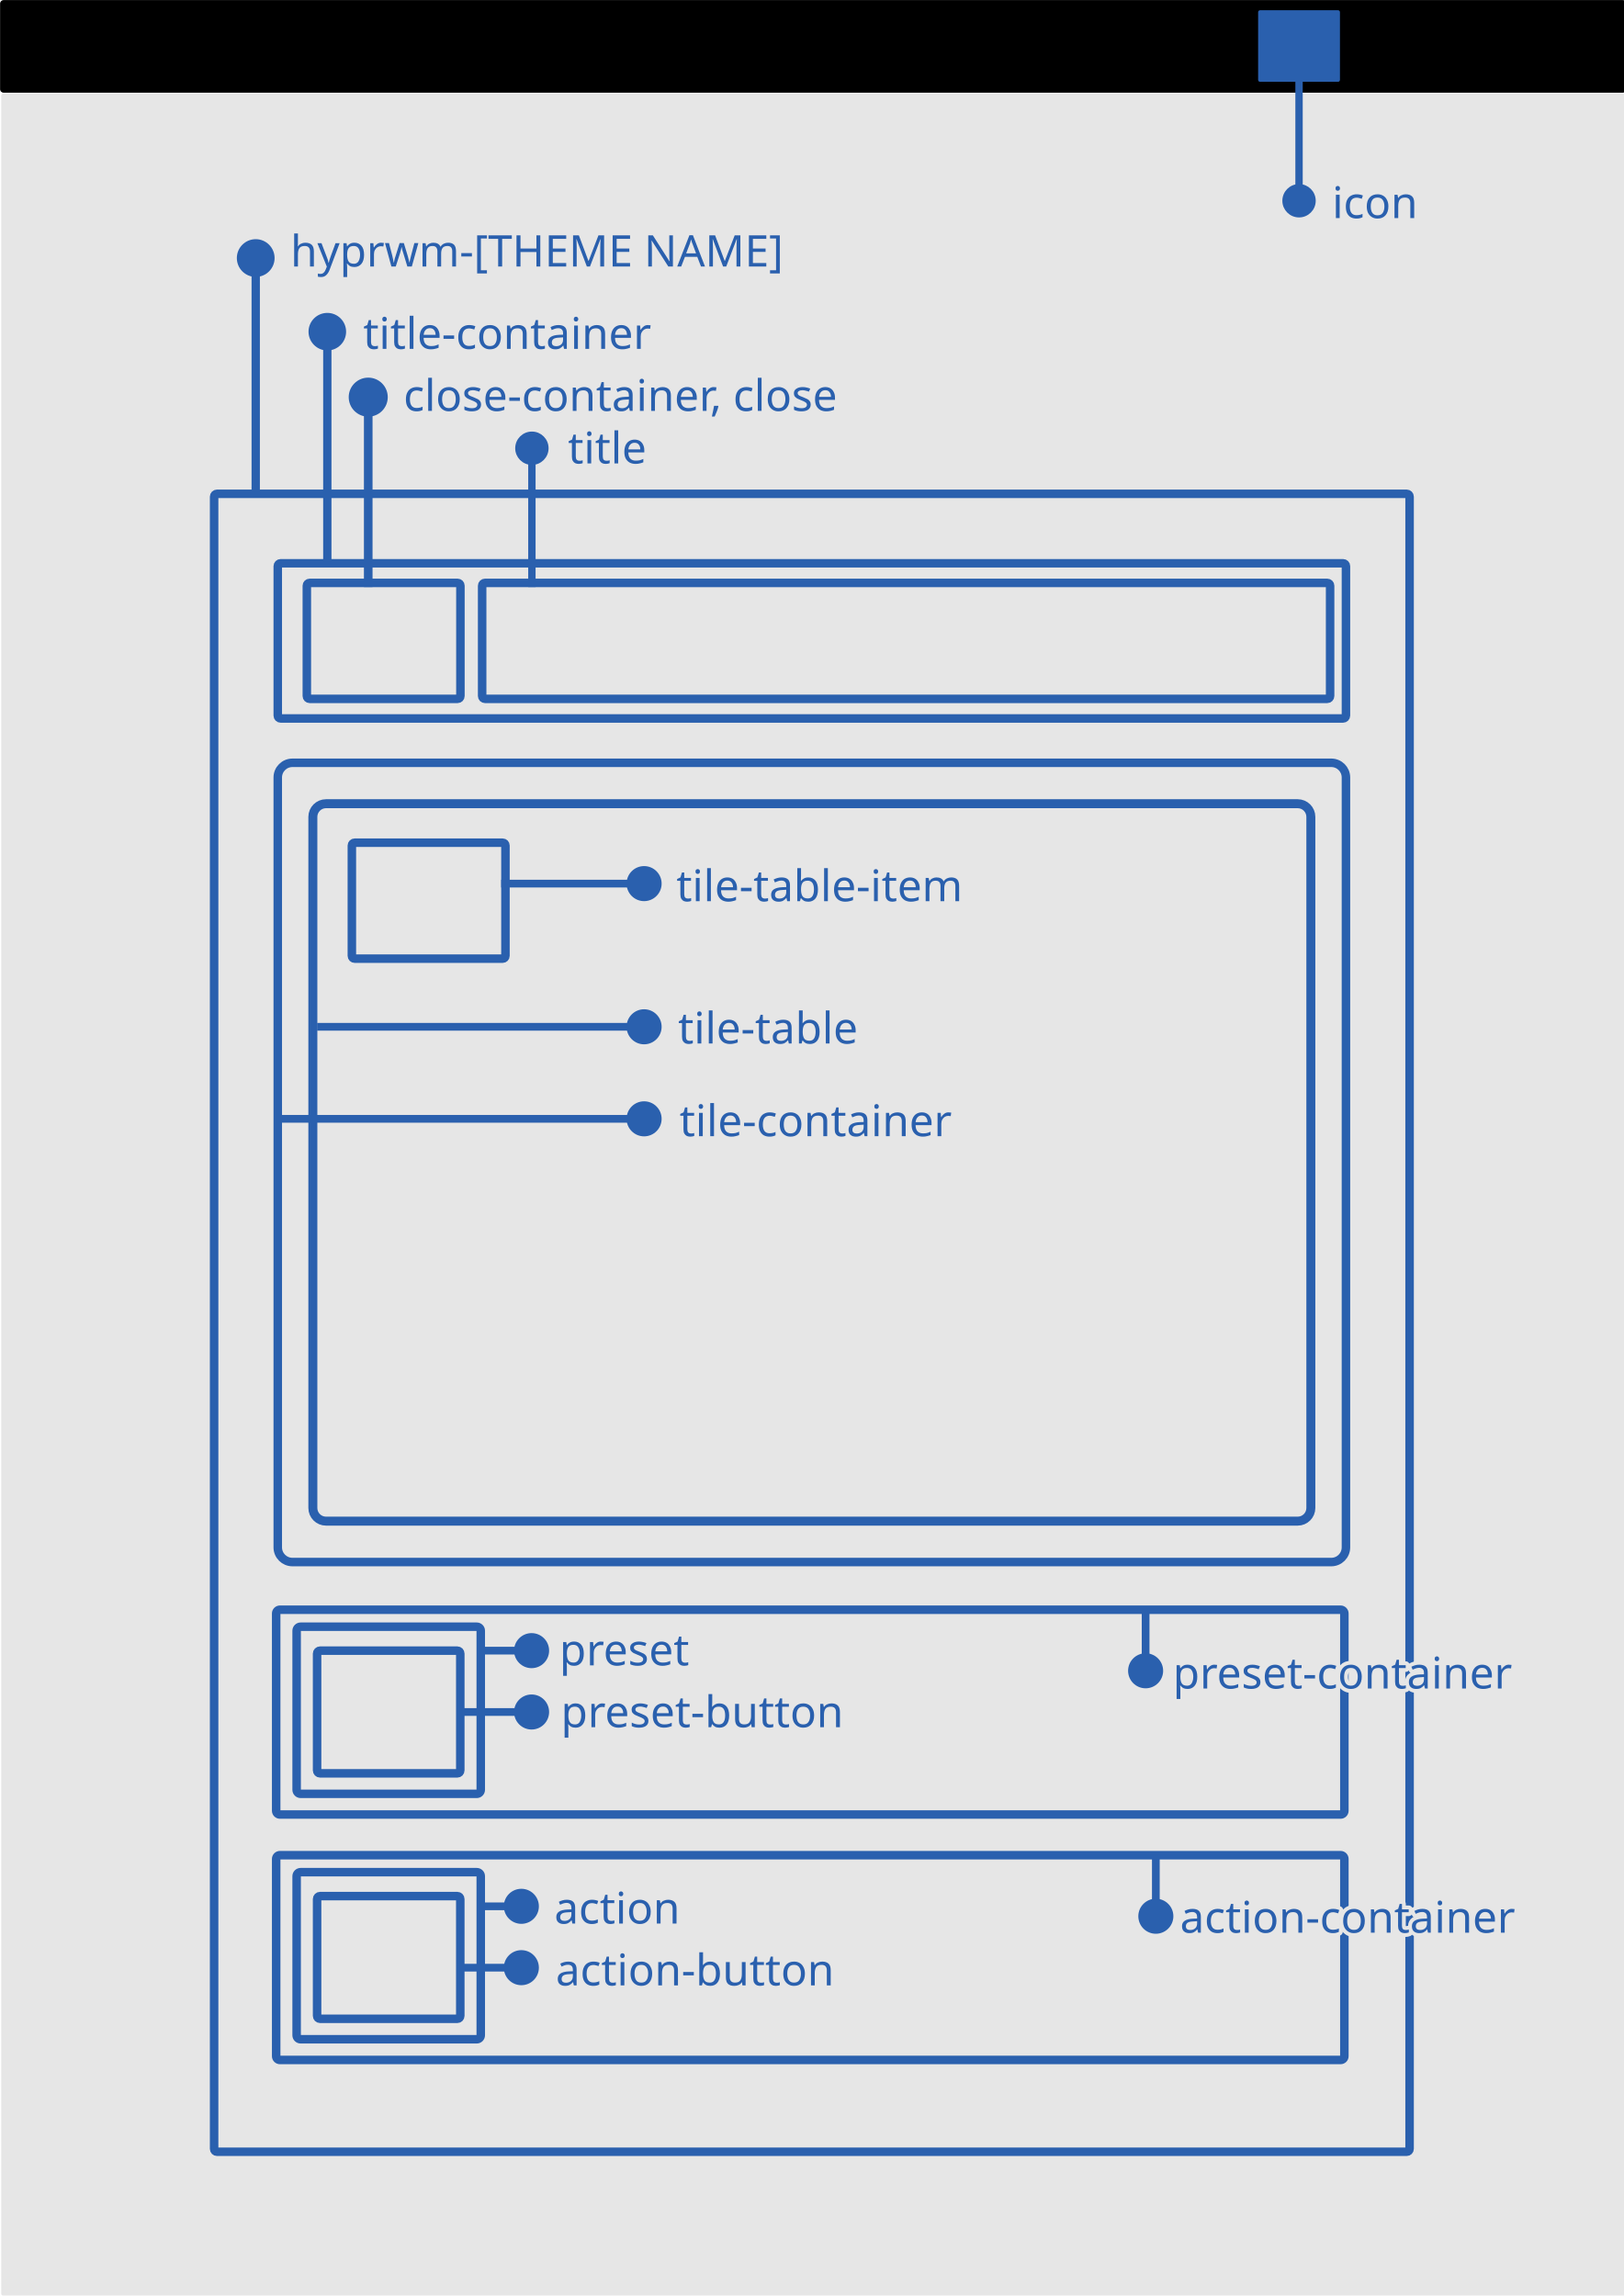
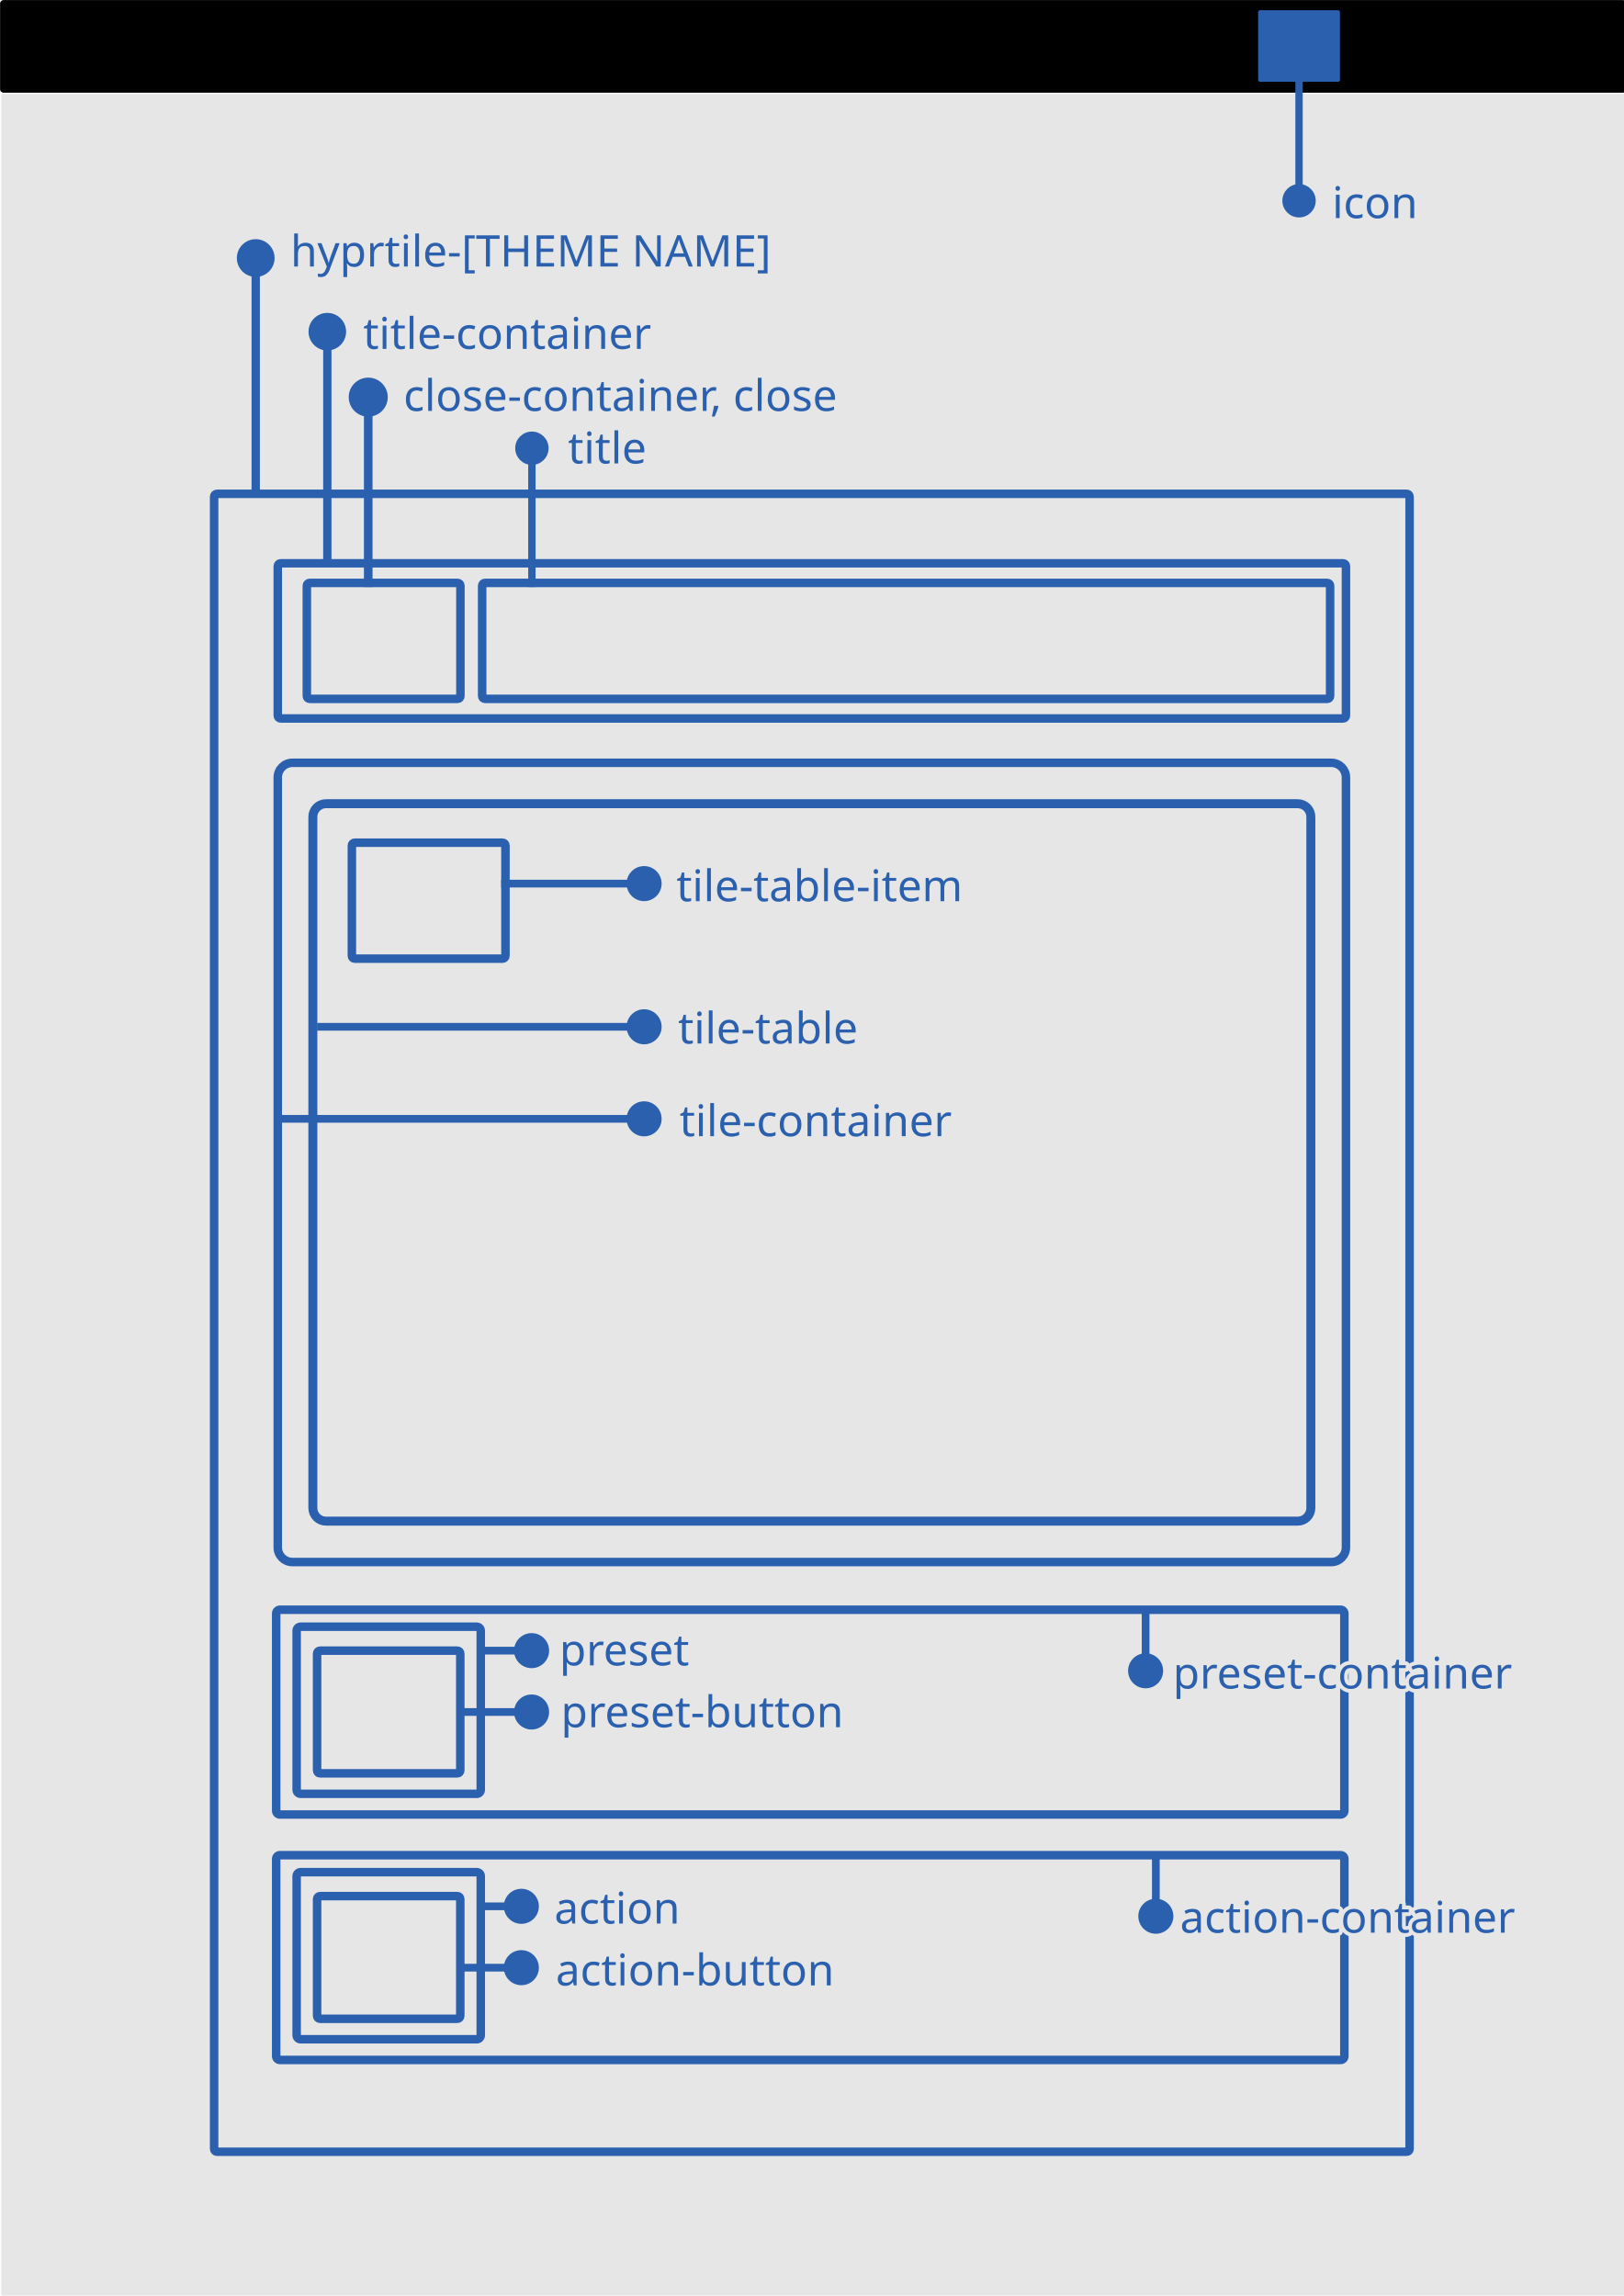
<svg xmlns="http://www.w3.org/2000/svg" width="210mm" height="297mm" viewBox="0 0 210 297" version="1.1" id="svg5">
  <defs id="defs2">
    <marker style="overflow:visible" id="DotM" refX="0.0" refY="0.0" orient="auto">
      <path transform="scale(0.4) translate(7.4, 1)" style="fill-rule:evenodd;fill:context-stroke;stroke:context-stroke;stroke-width:1.0pt" d="M -2.5,-1.0 C -2.5,1.76 -4.74,4.0 -7.5,4.0 C -10.26,4.0 -12.5,1.76 -12.5,-1.0 C -12.5,-3.76 -10.26,-6.0 -7.5,-6.0 C -4.74,-6.0 -2.5,-3.76 -2.5,-1.0 z " id="path2743" />
    </marker>
    <marker style="overflow:visible" id="DiamondSend" refX="0.0" refY="0.0" orient="auto">
      <path transform="scale(0.2) translate(-6,0)" style="fill-rule:evenodd;fill:context-stroke;stroke:context-stroke;stroke-width:1.0pt" d="M 0,-7.071 L -7.071,0 L 0,7.071 L 7.071,0 L 0,-7.071 z " id="path2782" />
    </marker>
    <marker style="overflow:visible" id="TriangleOutM" refX="0.0" refY="0.0" orient="auto">
      <path transform="scale(0.4)" style="fill-rule:evenodd;fill:context-stroke;stroke:context-stroke;stroke-width:1.0pt" d="M 5.77,0.0 L -2.88,5.0 L -2.88,-5.0 L 5.77,0.0 z " id="path2824" />
    </marker>
    <marker style="overflow:visible" id="DotM-8" refX="0" refY="0" orient="auto">
      <path transform="matrix(0.4,0,0,0.4,2.96,0.4)" style="fill:context-stroke;fill-rule:evenodd;stroke:context-stroke;stroke-width:1pt" d="m -2.5,-1 c 0,2.76 -2.24,5 -5,5 -2.76,0 -5,-2.24 -5,-5 0,-2.76 2.24,-5 5,-5 2.76,0 5,2.24 5,5 z" id="path2743-4" />
    </marker>
  </defs>
  <g id="layer1">
    <rect style="opacity:1;fill:#e6e6e6;fill-opacity:1;stroke:#ffffff;stroke-width:0.3;stroke-linecap:round;stroke-linejoin:round;stroke-miterlimit:4;stroke-dasharray:none;stroke-opacity:1;paint-order:normal" id="rect105298" width="210.654" height="285.091" x="0.011" y="11.992" ry="0.355" />
    <rect style="opacity:1;fill:none;fill-opacity:1;stroke:#2a60ae;stroke-width:1.1;stroke-linecap:round;stroke-linejoin:round;stroke-miterlimit:4;stroke-dasharray:none;stroke-opacity:1;paint-order:normal" id="rect1716" width="154.615" height="214.463" x="27.693" y="63.878" ry="0.367" />
    <rect style="opacity:1;fill:none;fill-opacity:1;stroke:#2a60ae;stroke-width:1.1;stroke-linecap:round;stroke-linejoin:round;stroke-miterlimit:4;stroke-dasharray:none;stroke-opacity:1;paint-order:normal" id="rect1718" width="138.153" height="20.074" x="35.924" y="72.864" ry="0.369" />
    <rect style="opacity:1;fill:none;fill-opacity:1;stroke:#2a60ae;stroke-width:1.1;stroke-linecap:round;stroke-linejoin:round;stroke-miterlimit:4;stroke-dasharray:none;stroke-opacity:1;paint-order:normal" id="rect1718-3" width="138.153" height="103.388" x="35.924" y="98.672" ry="1.899" />
    <rect style="opacity:1;fill:none;fill-opacity:1;stroke:#2a60ae;stroke-width:1.162;stroke-linecap:round;stroke-linejoin:round;stroke-miterlimit:4;stroke-dasharray:none;stroke-opacity:1;paint-order:normal" id="rect1718-3-3" width="129.076" height="92.804" x="40.462" y="103.964" ry="1.704" />
    <rect style="opacity:1;fill:none;fill-opacity:1;stroke:#2a60ae;stroke-width:1.1;stroke-linecap:round;stroke-linejoin:round;stroke-miterlimit:4;stroke-dasharray:none;stroke-opacity:1;paint-order:normal" id="rect1718-3-6" width="138.153" height="26.49" x="35.719" y="208.227" ry="0.487" />
    <rect style="opacity:1;fill:none;fill-opacity:1;stroke:#2a60ae;stroke-width:1.1;stroke-linecap:round;stroke-linejoin:round;stroke-miterlimit:4;stroke-dasharray:none;stroke-opacity:1;paint-order:normal" id="rect1720" width="19.863" height="15" x="39.684" y="75.401" ry="0.36" />
    <rect style="opacity:1;fill:none;fill-opacity:1;stroke:#2a60ae;stroke-width:1.1;stroke-linecap:round;stroke-linejoin:round;stroke-miterlimit:4;stroke-dasharray:none;stroke-opacity:1;paint-order:normal" id="rect1720-5" width="19.863" height="15" x="45.508" y="109.008" ry="0.36" />
    <rect style="opacity:1;fill:none;fill-opacity:1;stroke:#2a60ae;stroke-width:1.1;stroke-linecap:round;stroke-linejoin:round;stroke-miterlimit:4;stroke-dasharray:none;stroke-opacity:1;paint-order:normal" id="rect1720-5-6" width="23.813" height="21.615" x="38.365" y="210.425" ry="0.519" />
    <rect style="opacity:1;fill:none;fill-opacity:1;stroke:#2a60ae;stroke-width:1.1;stroke-linecap:round;stroke-linejoin:round;stroke-miterlimit:4;stroke-dasharray:none;stroke-opacity:1;paint-order:normal" id="rect1720-5-6-2" width="18.521" height="15.875" x="41.01" y="213.519" ry="0.381" />
    <rect style="opacity:1;fill:none;fill-opacity:1;stroke:#2a60ae;stroke-width:1.1;stroke-linecap:round;stroke-linejoin:round;stroke-miterlimit:4;stroke-dasharray:none;stroke-opacity:1;paint-order:normal" id="rect1718-3-6-9" width="138.153" height="26.49" x="35.719" y="239.977" ry="0.487" />
    <rect style="opacity:1;fill:none;fill-opacity:1;stroke:#2a60ae;stroke-width:1.1;stroke-linecap:round;stroke-linejoin:round;stroke-miterlimit:4;stroke-dasharray:none;stroke-opacity:1;paint-order:normal" id="rect1720-5-6-1" width="23.813" height="21.615" x="38.365" y="242.175" ry="0.519" />
    <rect style="opacity:1;fill:none;fill-opacity:1;stroke:#2a60ae;stroke-width:1.1;stroke-linecap:round;stroke-linejoin:round;stroke-miterlimit:4;stroke-dasharray:none;stroke-opacity:1;paint-order:normal" id="rect1720-5-6-2-2" width="18.521" height="15.875" x="41.01" y="245.269" ry="0.381" />
    <rect style="opacity:1;fill:none;fill-opacity:1;stroke:#2a60ae;stroke-width:1.1;stroke-linecap:round;stroke-linejoin:round;stroke-miterlimit:4;stroke-dasharray:none;stroke-opacity:1;paint-order:normal" id="rect1722" width="109.67" height="15" x="62.358" y="75.401" ry="0.365" />
    <path style="fill:none;stroke:#2a60ae;stroke-width:1.077;stroke-linecap:butt;stroke-linejoin:miter;stroke-miterlimit:4;stroke-dasharray:none;stroke-opacity:1;marker-end:url(#DotM)" d="M 33.073,64.029 V 33.337" id="path2957" />
    <path style="fill:none;stroke:#2a60ae;stroke-width:1.072;stroke-linecap:butt;stroke-linejoin:miter;stroke-miterlimit:4;stroke-dasharray:none;stroke-opacity:1;marker-end:url(#DotM)" d="M 42.333,73.29 V 42.862" id="path2959" />
    <path style="fill:none;stroke:#2a60ae;stroke-width:1.114;stroke-linecap:butt;stroke-linejoin:miter;stroke-miterlimit:4;stroke-dasharray:none;stroke-opacity:1;marker-end:url(#DotM)" d="M 47.625,75.935 V 51.329" id="path2961" />
    <path style="fill:none;stroke:#2a60ae;stroke-width:0.952;stroke-linecap:butt;stroke-linejoin:miter;stroke-miterlimit:4;stroke-dasharray:none;stroke-opacity:1;marker-end:url(#DotM)" d="M 68.792,75.935 V 57.944" id="path2963" />
    <path style="fill:none;stroke:#2a60ae;stroke-width:1;stroke-linecap:butt;stroke-linejoin:miter;stroke-miterlimit:4;stroke-dasharray:none;stroke-opacity:1;marker-end:url(#DotM)" d="M 64.823,114.3 H 83.344" id="path2965" />
    <path style="fill:none;stroke:#2a60ae;stroke-width:1;stroke-linecap:butt;stroke-linejoin:miter;stroke-miterlimit:4;stroke-dasharray:none;stroke-opacity:1;marker-end:url(#DotM)" d="M 41.01,132.821 H 83.344" id="path2967" />
    <path style="fill:none;stroke:#2a60ae;stroke-width:1;stroke-linecap:butt;stroke-linejoin:miter;stroke-miterlimit:4;stroke-dasharray:none;stroke-opacity:1;marker-end:url(#DotM)" d="M 35.719,144.727 H 83.344" id="path2969" />
    <path style="fill:none;stroke:#2a60ae;stroke-width:1;stroke-linecap:butt;stroke-linejoin:miter;stroke-miterlimit:4;stroke-dasharray:none;stroke-opacity:1;marker-end:url(#DotM)" d="m 148.167,208.227 v 7.938" id="path2971" />
    <path style="fill:none;stroke:#2a60ae;stroke-width:1;stroke-linecap:butt;stroke-linejoin:miter;stroke-miterlimit:4;stroke-dasharray:none;stroke-opacity:1;marker-end:url(#DotM)" d="m 149.49,239.977 v 7.938" id="path2973" />
    <path style="fill:none;stroke:#2a60ae;stroke-width:1;stroke-linecap:butt;stroke-linejoin:miter;stroke-miterlimit:4;stroke-dasharray:none;stroke-opacity:1;marker-end:url(#DotM)" d="m 62.177,213.519 h 6.615" id="path2975" />
    <path style="fill:none;stroke:#2a60ae;stroke-width:1;stroke-linecap:butt;stroke-linejoin:miter;stroke-miterlimit:4;stroke-dasharray:none;stroke-opacity:1;marker-end:url(#DotM)" d="m 59.531,221.456 h 9.26" id="path2977" />
    <path style="fill:none;stroke:#2a60ae;stroke-width:1;stroke-linecap:butt;stroke-linejoin:miter;stroke-miterlimit:4;stroke-dasharray:none;stroke-opacity:1;marker-end:url(#DotM)" d="m 62.177,246.592 h 5.292" id="path2979" />
    <path style="fill:none;stroke:#2a60ae;stroke-width:1;stroke-linecap:butt;stroke-linejoin:miter;stroke-miterlimit:4;stroke-dasharray:none;stroke-opacity:1;marker-end:url(#DotM)" d="m 59.531,254.529 h 7.938" id="path2981" />
    <text xml:space="preserve" style="font-style:normal;font-variant:normal;font-weight:normal;font-stretch:normal;font-size:5.644px;line-height:1.25;font-family:sans-serif;-inkscape-font-specification:sans-serif;fill:#2a60ae;fill-opacity:1;stroke:#e6e6e6;stroke-width:1;stroke-miterlimit:4;stroke-dasharray:none;stroke-opacity:1;letter-spacing:0px;stroke-linejoin:round;stroke-linecap:butt;paint-order:stroke fill markers" x="37.563" y="34.479" id="text7221">
-       <tspan id="tspan7219" style="font-style:normal;font-variant:normal;font-weight:normal;font-stretch:normal;font-size:5.644px;font-family:sans-serif;-inkscape-font-specification:sans-serif;fill:#2a60ae;fill-opacity:1;stroke:#e6e6e6;stroke-width:1;stroke-miterlimit:4;stroke-dasharray:none;stroke-opacity:1;stroke-linejoin:round;stroke-linecap:butt;paint-order:stroke fill markers" x="37.563" y="34.479">hyprwm-[THEME NAME]</tspan>
+       <tspan id="tspan7219" style="font-style:normal;font-variant:normal;font-weight:normal;font-stretch:normal;font-size:5.644px;font-family:sans-serif;-inkscape-font-specification:sans-serif;fill:#2a60ae;fill-opacity:1;stroke:#e6e6e6;stroke-width:1;stroke-miterlimit:4;stroke-dasharray:none;stroke-opacity:1;stroke-linejoin:round;stroke-linecap:butt;paint-order:stroke fill markers" x="37.563" y="34.479">hyprtile-[THEME NAME]</tspan>
    </text>
    <text xml:space="preserve" style="font-style:normal;font-variant:normal;font-weight:normal;font-stretch:normal;font-size:5.644px;line-height:1.25;font-family:sans-serif;-inkscape-font-specification:sans-serif;fill:#2a60ae;fill-opacity:1;stroke:#e6e6e6;stroke-width:1;stroke-miterlimit:4;stroke-dasharray:none;stroke-opacity:1;letter-spacing:0px;stroke-linejoin:round;stroke-linecap:butt;paint-order:stroke fill markers" x="46.973" y="45.126" id="text7221-7">
      <tspan id="tspan7219-0" style="font-style:normal;font-variant:normal;font-weight:normal;font-stretch:normal;font-size:5.644px;font-family:sans-serif;-inkscape-font-specification:sans-serif;fill:#2a60ae;fill-opacity:1;stroke:#e6e6e6;stroke-width:1;stroke-miterlimit:4;stroke-dasharray:none;stroke-opacity:1;stroke-linejoin:round;stroke-linecap:butt;paint-order:stroke fill markers" x="46.973" y="45.126">title-container</tspan>
    </text>
    <text xml:space="preserve" style="font-style:normal;font-weight:normal;font-size:5.644px;line-height:1.25;font-family:sans-serif;fill:#2a60ae;fill-opacity:1;stroke:#e6e6e6;stroke-width:1;stroke-miterlimit:4;stroke-dasharray:none;stroke-opacity:1;-inkscape-font-specification:sans-serif;font-stretch:normal;font-variant:normal;letter-spacing:0px;stroke-linejoin:round;stroke-linecap:butt;paint-order:stroke fill markers" x="172.293" y="28.21" id="text7221-7-0">
      <tspan id="tspan7219-0-36" style="font-size:5.644px;fill:#2a60ae;fill-opacity:1;stroke:#e6e6e6;stroke-width:1;stroke-miterlimit:4;stroke-dasharray:none;stroke-opacity:1;-inkscape-font-specification:sans-serif;font-family:sans-serif;font-weight:normal;font-style:normal;font-stretch:normal;font-variant:normal;stroke-linejoin:round;stroke-linecap:butt;paint-order:stroke fill markers" x="172.293" y="28.21">icon</tspan>
    </text>
    <text xml:space="preserve" style="font-style:normal;font-variant:normal;font-weight:normal;font-stretch:normal;font-size:5.644px;line-height:1.25;font-family:sans-serif;-inkscape-font-specification:sans-serif;fill:#2a60ae;fill-opacity:1;stroke:#e6e6e6;stroke-width:1;stroke-miterlimit:4;stroke-dasharray:none;stroke-opacity:1;letter-spacing:0px;stroke-linejoin:round;stroke-linecap:butt;paint-order:stroke fill markers" x="52.188" y="53.147" id="text7221-7-9">
      <tspan id="tspan7219-0-3" style="font-style:normal;font-variant:normal;font-weight:normal;font-stretch:normal;font-size:5.644px;font-family:sans-serif;-inkscape-font-specification:sans-serif;fill:#2a60ae;fill-opacity:1;stroke:#e6e6e6;stroke-width:1;stroke-miterlimit:4;stroke-dasharray:none;stroke-opacity:1;stroke-linejoin:round;stroke-linecap:butt;paint-order:stroke fill markers" x="52.188" y="53.147">close-container, close</tspan>
    </text>
    <text xml:space="preserve" style="font-style:normal;font-variant:normal;font-weight:normal;font-stretch:normal;font-size:5.644px;line-height:1.25;font-family:sans-serif;-inkscape-font-specification:sans-serif;fill:#2a60ae;fill-opacity:1;stroke:#e6e6e6;stroke-width:1;stroke-miterlimit:4;stroke-dasharray:none;stroke-opacity:1;letter-spacing:0px;stroke-linejoin:round;stroke-linecap:butt;paint-order:stroke fill markers" x="73.453" y="59.947" id="text7221-7-9-6">
      <tspan id="tspan7219-0-3-0" style="font-style:normal;font-variant:normal;font-weight:normal;font-stretch:normal;font-size:5.644px;font-family:sans-serif;-inkscape-font-specification:sans-serif;fill:#2a60ae;fill-opacity:1;stroke:#e6e6e6;stroke-width:1;stroke-miterlimit:4;stroke-dasharray:none;stroke-opacity:1;stroke-linejoin:round;stroke-linecap:butt;paint-order:stroke fill markers" x="73.453" y="59.947">title</tspan>
    </text>
    <text xml:space="preserve" style="font-style:normal;font-variant:normal;font-weight:normal;font-stretch:normal;font-size:5.644px;line-height:1.25;font-family:sans-serif;-inkscape-font-specification:sans-serif;fill:#2a60ae;fill-opacity:1;stroke:#e6e6e6;stroke-width:1;stroke-miterlimit:4;stroke-dasharray:none;stroke-opacity:1;letter-spacing:0px;stroke-linejoin:round;stroke-linecap:butt;paint-order:stroke fill markers" x="151.693" y="218.413" id="text7221-7-9-6-0">
      <tspan id="tspan7219-0-3-0-23" style="font-style:normal;font-variant:normal;font-weight:normal;font-stretch:normal;font-size:5.644px;font-family:sans-serif;-inkscape-font-specification:sans-serif;fill:#2a60ae;fill-opacity:1;stroke:#e6e6e6;stroke-width:1;stroke-miterlimit:4;stroke-dasharray:none;stroke-opacity:1;stroke-linejoin:round;stroke-linecap:butt;paint-order:stroke fill markers" x="151.693" y="218.413">preset-container</tspan>
    </text>
    <text xml:space="preserve" style="font-style:normal;font-variant:normal;font-weight:normal;font-stretch:normal;font-size:5.644px;line-height:1.25;font-family:sans-serif;-inkscape-font-specification:sans-serif;fill:#2a60ae;fill-opacity:1;stroke:#e6e6e6;stroke-width:1;stroke-miterlimit:4;stroke-dasharray:none;stroke-opacity:1;letter-spacing:0px;stroke-linejoin:round;stroke-linecap:butt;paint-order:stroke fill markers" x="152.61" y="249.999" id="text7221-7-9-6-0-7">
      <tspan id="tspan7219-0-3-0-23-5" style="font-style:normal;font-variant:normal;font-weight:normal;font-stretch:normal;font-size:5.644px;font-family:sans-serif;-inkscape-font-specification:sans-serif;fill:#2a60ae;fill-opacity:1;stroke:#e6e6e6;stroke-width:1;stroke-miterlimit:4;stroke-dasharray:none;stroke-opacity:1;stroke-linejoin:round;stroke-linecap:butt;paint-order:stroke fill markers" x="152.61" y="249.999">action-container</tspan>
    </text>
    <text xml:space="preserve" style="font-style:normal;font-variant:normal;font-weight:normal;font-stretch:normal;font-size:5.644px;line-height:1.25;font-family:sans-serif;-inkscape-font-specification:sans-serif;fill:#2a60ae;fill-opacity:1;stroke:#e6e6e6;stroke-width:1;stroke-miterlimit:4;stroke-dasharray:none;stroke-opacity:1;letter-spacing:0px;stroke-linejoin:round;stroke-linecap:butt;paint-order:stroke fill markers" x="71.682" y="248.821" id="text7221-7-9-6-0-7-9">
      <tspan id="tspan7219-0-3-0-23-5-2" style="font-style:normal;font-variant:normal;font-weight:normal;font-stretch:normal;font-size:5.644px;font-family:sans-serif;-inkscape-font-specification:sans-serif;fill:#2a60ae;fill-opacity:1;stroke:#e6e6e6;stroke-width:1;stroke-miterlimit:4;stroke-dasharray:none;stroke-opacity:1;stroke-linejoin:round;stroke-linecap:butt;paint-order:stroke fill markers" x="71.682" y="248.821">action</tspan>
    </text>
    <text xml:space="preserve" style="font-style:normal;font-variant:normal;font-weight:normal;font-stretch:normal;font-size:5.644px;line-height:1.25;font-family:sans-serif;-inkscape-font-specification:sans-serif;fill:#2a60ae;fill-opacity:1;stroke:#e6e6e6;stroke-width:1;stroke-miterlimit:4;stroke-dasharray:none;stroke-opacity:1;letter-spacing:0px;stroke-linejoin:round;stroke-linecap:butt;paint-order:stroke fill markers" x="71.873" y="256.822" id="text7221-7-9-6-0-7-9-2-9">
      <tspan id="tspan7219-0-3-0-23-5-2-8-7" style="font-style:normal;font-variant:normal;font-weight:normal;font-stretch:normal;font-size:5.644px;font-family:sans-serif;-inkscape-font-specification:sans-serif;fill:#2a60ae;fill-opacity:1;stroke:#e6e6e6;stroke-width:1;stroke-miterlimit:4;stroke-dasharray:none;stroke-opacity:1;stroke-linejoin:round;stroke-linecap:butt;paint-order:stroke fill markers" x="71.873" y="256.822">action-button</tspan>
    </text>
    <text xml:space="preserve" style="font-style:normal;font-variant:normal;font-weight:normal;font-stretch:normal;font-size:5.644px;line-height:1.25;font-family:sans-serif;-inkscape-font-specification:sans-serif;fill:#2a60ae;fill-opacity:1;stroke:#e6e6e6;stroke-width:1;stroke-miterlimit:4;stroke-dasharray:none;stroke-opacity:1;letter-spacing:0px;stroke-linejoin:round;stroke-linecap:butt;paint-order:stroke fill markers" x="72.348" y="215.423" id="text7221-7-9-6-0-7-9-3">
      <tspan id="tspan7219-0-3-0-23-5-2-6" style="font-style:normal;font-variant:normal;font-weight:normal;font-stretch:normal;font-size:5.644px;font-family:sans-serif;-inkscape-font-specification:sans-serif;fill:#2a60ae;fill-opacity:1;stroke:#e6e6e6;stroke-width:1;stroke-miterlimit:4;stroke-dasharray:none;stroke-opacity:1;stroke-linejoin:round;stroke-linecap:butt;paint-order:stroke fill markers" x="72.348" y="215.423">preset</tspan>
    </text>
    <text xml:space="preserve" style="font-style:normal;font-variant:normal;font-weight:normal;font-stretch:normal;font-size:5.644px;line-height:1.25;font-family:sans-serif;-inkscape-font-specification:sans-serif;fill:#2a60ae;fill-opacity:1;stroke:#e6e6e6;stroke-width:1;stroke-miterlimit:4;stroke-dasharray:none;stroke-opacity:1;letter-spacing:0px;stroke-linejoin:round;stroke-linecap:butt;paint-order:stroke fill markers" x="72.539" y="223.424" id="text7221-7-9-6-0-7-9-2-9-1">
      <tspan id="tspan7219-0-3-0-23-5-2-8-7-2" style="font-style:normal;font-variant:normal;font-weight:normal;font-stretch:normal;font-size:5.644px;font-family:sans-serif;-inkscape-font-specification:sans-serif;fill:#2a60ae;fill-opacity:1;stroke:#e6e6e6;stroke-width:1;stroke-miterlimit:4;stroke-dasharray:none;stroke-opacity:1;stroke-linejoin:round;stroke-linecap:butt;paint-order:stroke fill markers" x="72.539" y="223.424">preset-button</tspan>
    </text>
    <text xml:space="preserve" style="font-style:normal;font-variant:normal;font-weight:normal;font-stretch:normal;font-size:5.644px;line-height:1.25;font-family:sans-serif;-inkscape-font-specification:sans-serif;fill:#2a60ae;fill-opacity:1;stroke:#e6e6e6;stroke-width:1;stroke-miterlimit:4;stroke-dasharray:none;stroke-opacity:1;letter-spacing:0px;stroke-linejoin:round;stroke-linecap:butt;paint-order:stroke fill markers" x="87.883" y="146.971" id="text7221-7-9-6-6">
      <tspan id="tspan7219-0-3-0-2" style="font-style:normal;font-variant:normal;font-weight:normal;font-stretch:normal;font-size:5.644px;font-family:sans-serif;-inkscape-font-specification:sans-serif;fill:#2a60ae;fill-opacity:1;stroke:#e6e6e6;stroke-width:1;stroke-miterlimit:4;stroke-dasharray:none;stroke-opacity:1;stroke-linejoin:round;stroke-linecap:butt;paint-order:stroke fill markers" x="87.883" y="146.971">tile-container</tspan>
    </text>
    <text xml:space="preserve" style="font-style:normal;font-variant:normal;font-weight:normal;font-stretch:normal;font-size:5.644px;line-height:1.25;font-family:sans-serif;-inkscape-font-specification:sans-serif;fill:#2a60ae;fill-opacity:1;stroke:#e6e6e6;stroke-width:1;stroke-miterlimit:4;stroke-dasharray:none;stroke-opacity:1;letter-spacing:0px;stroke-linejoin:round;stroke-linecap:butt;paint-order:stroke fill markers" x="87.695" y="134.983" id="text7221-7-9-6-6-8">
      <tspan id="tspan7219-0-3-0-2-7" style="font-style:normal;font-variant:normal;font-weight:normal;font-stretch:normal;font-size:5.644px;font-family:sans-serif;-inkscape-font-specification:sans-serif;fill:#2a60ae;fill-opacity:1;stroke:#e6e6e6;stroke-width:1;stroke-miterlimit:4;stroke-dasharray:none;stroke-opacity:1;stroke-linejoin:round;stroke-linecap:butt;paint-order:stroke fill markers" x="87.695" y="134.983">tile-table</tspan>
    </text>
    <text xml:space="preserve" style="font-style:normal;font-variant:normal;font-weight:normal;font-stretch:normal;font-size:5.644px;line-height:1.25;font-family:sans-serif;-inkscape-font-specification:sans-serif;fill:#2a60ae;fill-opacity:1;stroke:#e6e6e6;stroke-width:1;stroke-miterlimit:4;stroke-dasharray:none;stroke-opacity:1;letter-spacing:0px;stroke-linejoin:round;stroke-linecap:butt;paint-order:stroke fill markers" x="87.481" y="116.582" id="text7221-7-9-6-6-8-9">
      <tspan id="tspan7219-0-3-0-2-7-2" style="font-style:normal;font-variant:normal;font-weight:normal;font-stretch:normal;font-size:5.644px;font-family:sans-serif;-inkscape-font-specification:sans-serif;fill:#2a60ae;fill-opacity:1;stroke:#e6e6e6;stroke-width:1;stroke-miterlimit:4;stroke-dasharray:none;stroke-opacity:1;stroke-linejoin:round;stroke-linecap:butt;paint-order:stroke fill markers" x="87.481" y="116.582">tile-table-item</tspan>
    </text>
    <rect style="opacity:1;fill:#000000;fill-opacity:1;stroke:none;stroke-width:0.188;stroke-linecap:round;stroke-linejoin:round;stroke-miterlimit:4;stroke-dasharray:none;stroke-opacity:1;paint-order:normal" id="rect65441" width="210.321" height="11.981" x="0.011" y="0.011" ry="0.459" />
    <rect style="opacity:1;fill:#2a60ae;fill-opacity:1;stroke:none;stroke-width:0.13;stroke-linecap:round;stroke-linejoin:round;stroke-miterlimit:4;stroke-dasharray:none;stroke-opacity:1;paint-order:normal" id="rect65766" width="10.583" height="9.26" x="162.719" y="1.323" ry="0.248" />
    <path style="fill:none;stroke:#2a60ae;stroke-width:0.952;stroke-linecap:butt;stroke-linejoin:miter;stroke-miterlimit:4;stroke-dasharray:none;stroke-opacity:1;marker-start:url(#DotM)" d="M 168.01,25.929 V 7.938" id="path2963-5" />
  </g>
</svg>
